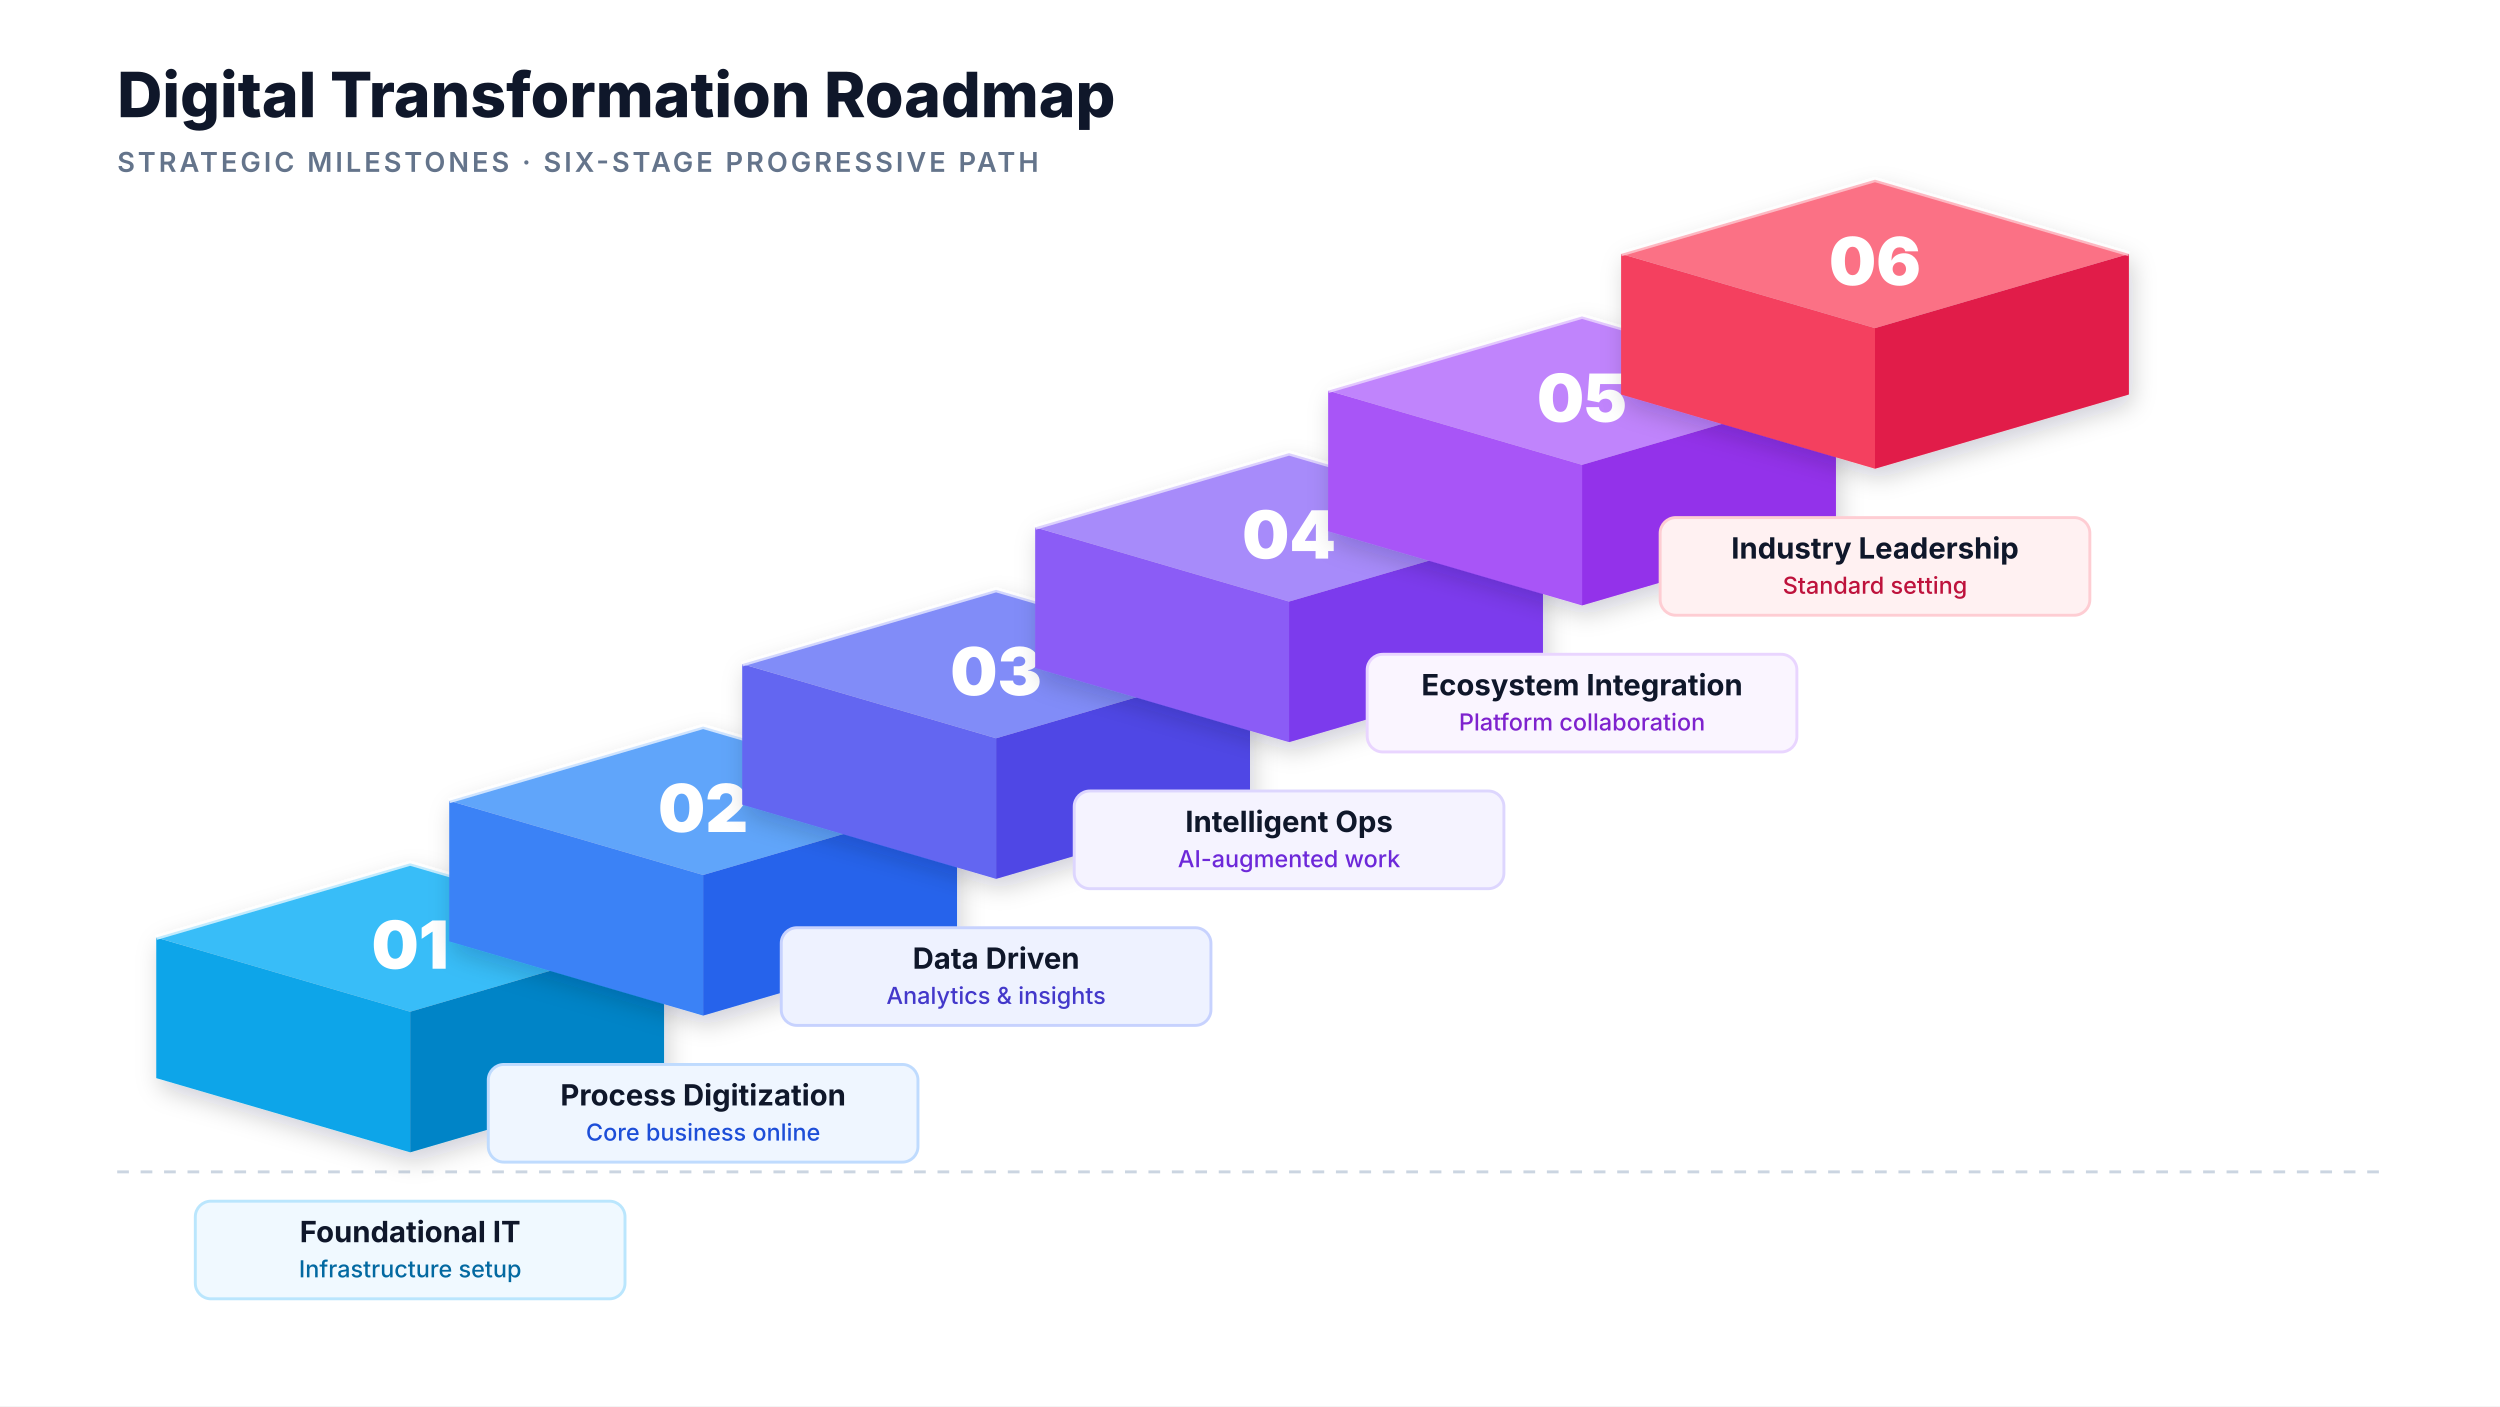
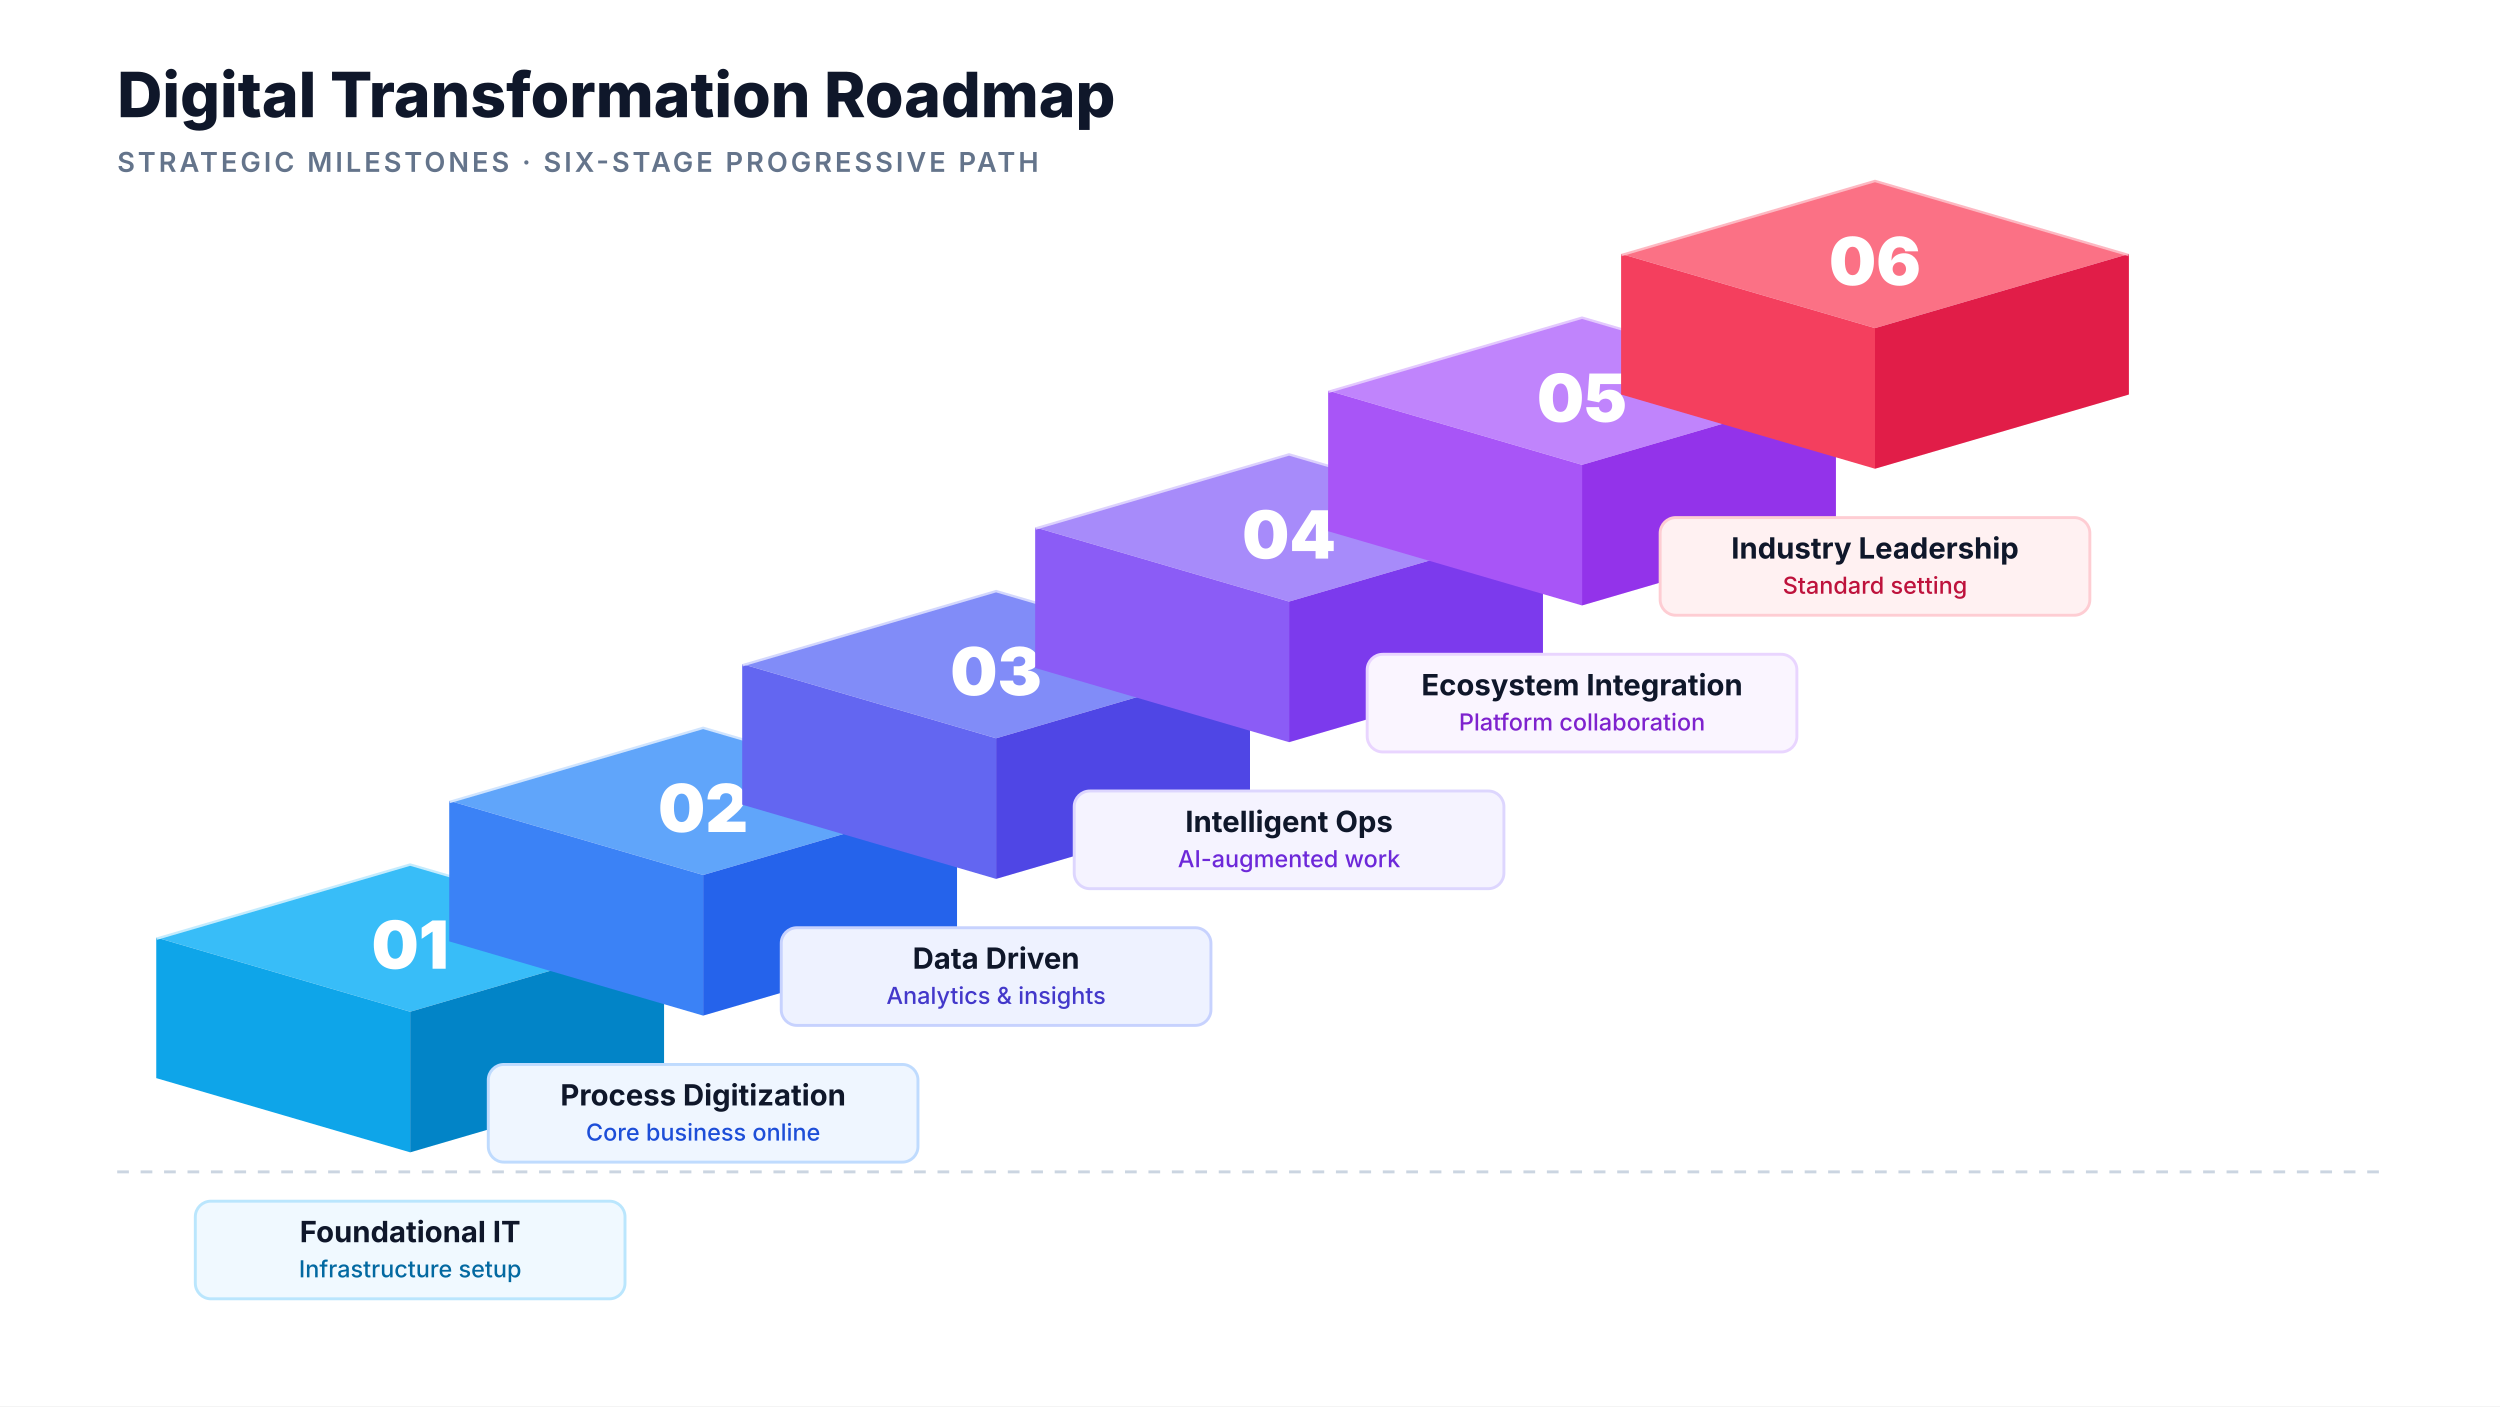
<svg xmlns="http://www.w3.org/2000/svg" viewBox="0 0 1280 720" width="1280" height="720">
-   <defs>
-     <filter id="stairShadow" x="-15%" y="-15%" width="130%" height="130%">
-       <feGaussianBlur in="SourceAlpha" stdDeviation="6" />
-       <feOffset dx="2" dy="5" result="offsetblur" />
-       <feFlood flood-color="#0F172A" flood-opacity="0.18" result="shadowColor" />
-       <feComposite in="shadowColor" in2="offsetblur" operator="in" result="shadow" />
-       <feMerge>
-         <feMergeNode in="shadow" />
-         <feMergeNode in="SourceGraphic" />
-       </feMerge>
-     </filter>
-   </defs>
  <rect width="1280" height="720" fill="#FFFFFF" />
  <text x="60" y="60" font-family="-apple-system, BlinkMacSystemFont, 'Segoe UI', 'PingFang SC', 'Microsoft YaHei', sans-serif" font-size="32" font-weight="800" fill="#0F172A">
    <tspan>Digital Transformation Roadmap</tspan>
  </text>
  <text x="60" y="88" font-family="-apple-system, BlinkMacSystemFont, 'Segoe UI', 'PingFang SC', 'Microsoft YaHei', sans-serif" font-size="14" font-weight="600" fill="#64748B" letter-spacing="1.5">
    <tspan>STRATEGIC MILESTONES · SIX-STAGE PROGRESSIVE PATH</tspan>
  </text>
  <line x1="60" y1="600" x2="1220" y2="600" stroke="#CBD5E1" stroke-width="1.5" stroke-dasharray="6,6" />
-   <g id="stair-01" transform="translate(80, 480)" filter="url(#stairShadow)">
+   <g id="stair-01" transform="translate(80, 480)">
    <polygon points="0,0 130,-38 260,0 130,38" fill="#38BDF8" />
    <polygon points="0,0 0,72 130,110 130,38" fill="#0EA5E9" />
    <polygon points="130,38 130,110 260,72 260,0" fill="#0284C7" />
    <polyline points="0,0 130,-38 260,0" fill="none" stroke="#FFFFFF" stroke-width="2.5" stroke-opacity="0.7" />
    <text x="130" y="16" text-anchor="middle" font-family="-apple-system, BlinkMacSystemFont, 'Segoe UI', 'PingFang SC', 'Microsoft YaHei', sans-serif" font-size="34" font-weight="900" fill="#FFFFFF">
      <tspan>01</tspan>
    </text>
  </g>
  <g id="label-01">
    <rect x="100" y="615" width="220" height="50" rx="8" fill="#F0F9FF" stroke="#BAE6FD" stroke-width="1.5" />
    <text x="210" y="636" text-anchor="middle" font-family="-apple-system, BlinkMacSystemFont, 'Segoe UI', 'PingFang SC', 'Microsoft YaHei', sans-serif" font-size="15" font-weight="700" fill="#0F172A">
      <tspan>Foundational IT</tspan>
    </text>
    <text x="210" y="654" text-anchor="middle" font-family="-apple-system, BlinkMacSystemFont, 'Segoe UI', 'PingFang SC', 'Microsoft YaHei', sans-serif" font-size="12" font-weight="500" fill="#0369A1">
      <tspan>Infrastructure setup</tspan>
    </text>
  </g>
-   <g id="stair-02" transform="translate(230, 410)" filter="url(#stairShadow)">
+   <g id="stair-02" transform="translate(230, 410)">
    <polygon points="0,0 130,-38 260,0 130,38" fill="#60A5FA" />
    <polygon points="0,0 0,72 130,110 130,38" fill="#3B82F6" />
    <polygon points="130,38 130,110 260,72 260,0" fill="#2563EB" />
    <polyline points="0,0 130,-38 260,0" fill="none" stroke="#FFFFFF" stroke-width="2.5" stroke-opacity="0.7" />
    <text x="130" y="16" text-anchor="middle" font-family="-apple-system, BlinkMacSystemFont, 'Segoe UI', 'PingFang SC', 'Microsoft YaHei', sans-serif" font-size="34" font-weight="900" fill="#FFFFFF">
      <tspan>02</tspan>
    </text>
  </g>
  <g id="label-02">
    <rect x="250" y="545" width="220" height="50" rx="8" fill="#EFF6FF" stroke="#BFDBFE" stroke-width="1.5" />
    <text x="360" y="566" text-anchor="middle" font-family="-apple-system, BlinkMacSystemFont, 'Segoe UI', 'PingFang SC', 'Microsoft YaHei', sans-serif" font-size="15" font-weight="700" fill="#0F172A">
      <tspan>Process Digitization</tspan>
    </text>
    <text x="360" y="584" text-anchor="middle" font-family="-apple-system, BlinkMacSystemFont, 'Segoe UI', 'PingFang SC', 'Microsoft YaHei', sans-serif" font-size="12" font-weight="500" fill="#1D4ED8">
      <tspan>Core business online</tspan>
    </text>
  </g>
-   <g id="stair-03" transform="translate(380, 340)" filter="url(#stairShadow)">
+   <g id="stair-03" transform="translate(380, 340)">
    <polygon points="0,0 130,-38 260,0 130,38" fill="#818CF8" />
    <polygon points="0,0 0,72 130,110 130,38" fill="#6366F1" />
    <polygon points="130,38 130,110 260,72 260,0" fill="#4F46E5" />
    <polyline points="0,0 130,-38 260,0" fill="none" stroke="#FFFFFF" stroke-width="2.5" stroke-opacity="0.65" />
    <text x="130" y="16" text-anchor="middle" font-family="-apple-system, BlinkMacSystemFont, 'Segoe UI', 'PingFang SC', 'Microsoft YaHei', sans-serif" font-size="34" font-weight="900" fill="#FFFFFF">
      <tspan>03</tspan>
    </text>
  </g>
  <g id="label-03">
    <rect x="400" y="475" width="220" height="50" rx="8" fill="#EEF2FF" stroke="#C7D2FE" stroke-width="1.5" />
    <text x="510" y="496" text-anchor="middle" font-family="-apple-system, BlinkMacSystemFont, 'Segoe UI', 'PingFang SC', 'Microsoft YaHei', sans-serif" font-size="15" font-weight="700" fill="#0F172A">
      <tspan>Data Driven</tspan>
    </text>
    <text x="510" y="514" text-anchor="middle" font-family="-apple-system, BlinkMacSystemFont, 'Segoe UI', 'PingFang SC', 'Microsoft YaHei', sans-serif" font-size="12" font-weight="500" fill="#4338CA">
      <tspan>Analytics &amp; insights</tspan>
    </text>
  </g>
-   <g id="stair-04" transform="translate(530, 270)" filter="url(#stairShadow)">
+   <g id="stair-04" transform="translate(530, 270)">
    <polygon points="0,0 130,-38 260,0 130,38" fill="#A78BFA" />
    <polygon points="0,0 0,72 130,110 130,38" fill="#8B5CF6" />
    <polygon points="130,38 130,110 260,72 260,0" fill="#7C3AED" />
    <polyline points="0,0 130,-38 260,0" fill="none" stroke="#FFFFFF" stroke-width="2.5" stroke-opacity="0.6" />
    <text x="130" y="16" text-anchor="middle" font-family="-apple-system, BlinkMacSystemFont, 'Segoe UI', 'PingFang SC', 'Microsoft YaHei', sans-serif" font-size="34" font-weight="900" fill="#FFFFFF">
      <tspan>04</tspan>
    </text>
  </g>
  <g id="label-04">
    <rect x="550" y="405" width="220" height="50" rx="8" fill="#F5F3FF" stroke="#DDD6FE" stroke-width="1.5" />
    <text x="660" y="426" text-anchor="middle" font-family="-apple-system, BlinkMacSystemFont, 'Segoe UI', 'PingFang SC', 'Microsoft YaHei', sans-serif" font-size="15" font-weight="700" fill="#0F172A">
      <tspan>Intelligent Ops</tspan>
    </text>
    <text x="660" y="444" text-anchor="middle" font-family="-apple-system, BlinkMacSystemFont, 'Segoe UI', 'PingFang SC', 'Microsoft YaHei', sans-serif" font-size="12" font-weight="500" fill="#6D28D9">
      <tspan>AI-augmented work</tspan>
    </text>
  </g>
-   <g id="stair-05" transform="translate(680, 200)" filter="url(#stairShadow)">
+   <g id="stair-05" transform="translate(680, 200)">
    <polygon points="0,0 130,-38 260,0 130,38" fill="#C084FC" />
    <polygon points="0,0 0,72 130,110 130,38" fill="#A855F7" />
    <polygon points="130,38 130,110 260,72 260,0" fill="#9333EA" />
    <polyline points="0,0 130,-38 260,0" fill="none" stroke="#FFFFFF" stroke-width="2.5" stroke-opacity="0.55" />
    <text x="130" y="16" text-anchor="middle" font-family="-apple-system, BlinkMacSystemFont, 'Segoe UI', 'PingFang SC', 'Microsoft YaHei', sans-serif" font-size="34" font-weight="900" fill="#FFFFFF">
      <tspan>05</tspan>
    </text>
  </g>
  <g id="label-05">
    <rect x="700" y="335" width="220" height="50" rx="8" fill="#FAF5FF" stroke="#E9D5FF" stroke-width="1.5" />
    <text x="810" y="356" text-anchor="middle" font-family="-apple-system, BlinkMacSystemFont, 'Segoe UI', 'PingFang SC', 'Microsoft YaHei', sans-serif" font-size="15" font-weight="700" fill="#0F172A">
      <tspan>Ecosystem Integration</tspan>
    </text>
    <text x="810" y="374" text-anchor="middle" font-family="-apple-system, BlinkMacSystemFont, 'Segoe UI', 'PingFang SC', 'Microsoft YaHei', sans-serif" font-size="12" font-weight="500" fill="#7E22CE">
      <tspan>Platform collaboration</tspan>
    </text>
  </g>
-   <g id="stair-06" transform="translate(830, 130)" filter="url(#stairShadow)">
+   <g id="stair-06" transform="translate(830, 130)">
    <polygon points="0,0 130,-38 260,0 130,38" fill="#FB7185" />
    <polygon points="0,0 0,72 130,110 130,38" fill="#F43F5E" />
    <polygon points="130,38 130,110 260,72 260,0" fill="#E11D48" />
    <polyline points="0,0 130,-38 260,0" fill="none" stroke="#FFFFFF" stroke-width="2.5" stroke-opacity="0.5" />
    <text x="130" y="16" text-anchor="middle" font-family="-apple-system, BlinkMacSystemFont, 'Segoe UI', 'PingFang SC', 'Microsoft YaHei', sans-serif" font-size="34" font-weight="900" fill="#FFFFFF">
      <tspan>06</tspan>
    </text>
  </g>
  <g id="label-06">
    <rect x="850" y="265" width="220" height="50" rx="8" fill="#FFF1F2" stroke="#FECDD3" stroke-width="1.5" />
    <text x="960" y="286" text-anchor="middle" font-family="-apple-system, BlinkMacSystemFont, 'Segoe UI', 'PingFang SC', 'Microsoft YaHei', sans-serif" font-size="15" font-weight="700" fill="#0F172A">
      <tspan>Industry Leadership</tspan>
    </text>
    <text x="960" y="304" text-anchor="middle" font-family="-apple-system, BlinkMacSystemFont, 'Segoe UI', 'PingFang SC', 'Microsoft YaHei', sans-serif" font-size="12" font-weight="500" fill="#BE123C">
      <tspan>Standard setting</tspan>
    </text>
  </g>
</svg>
